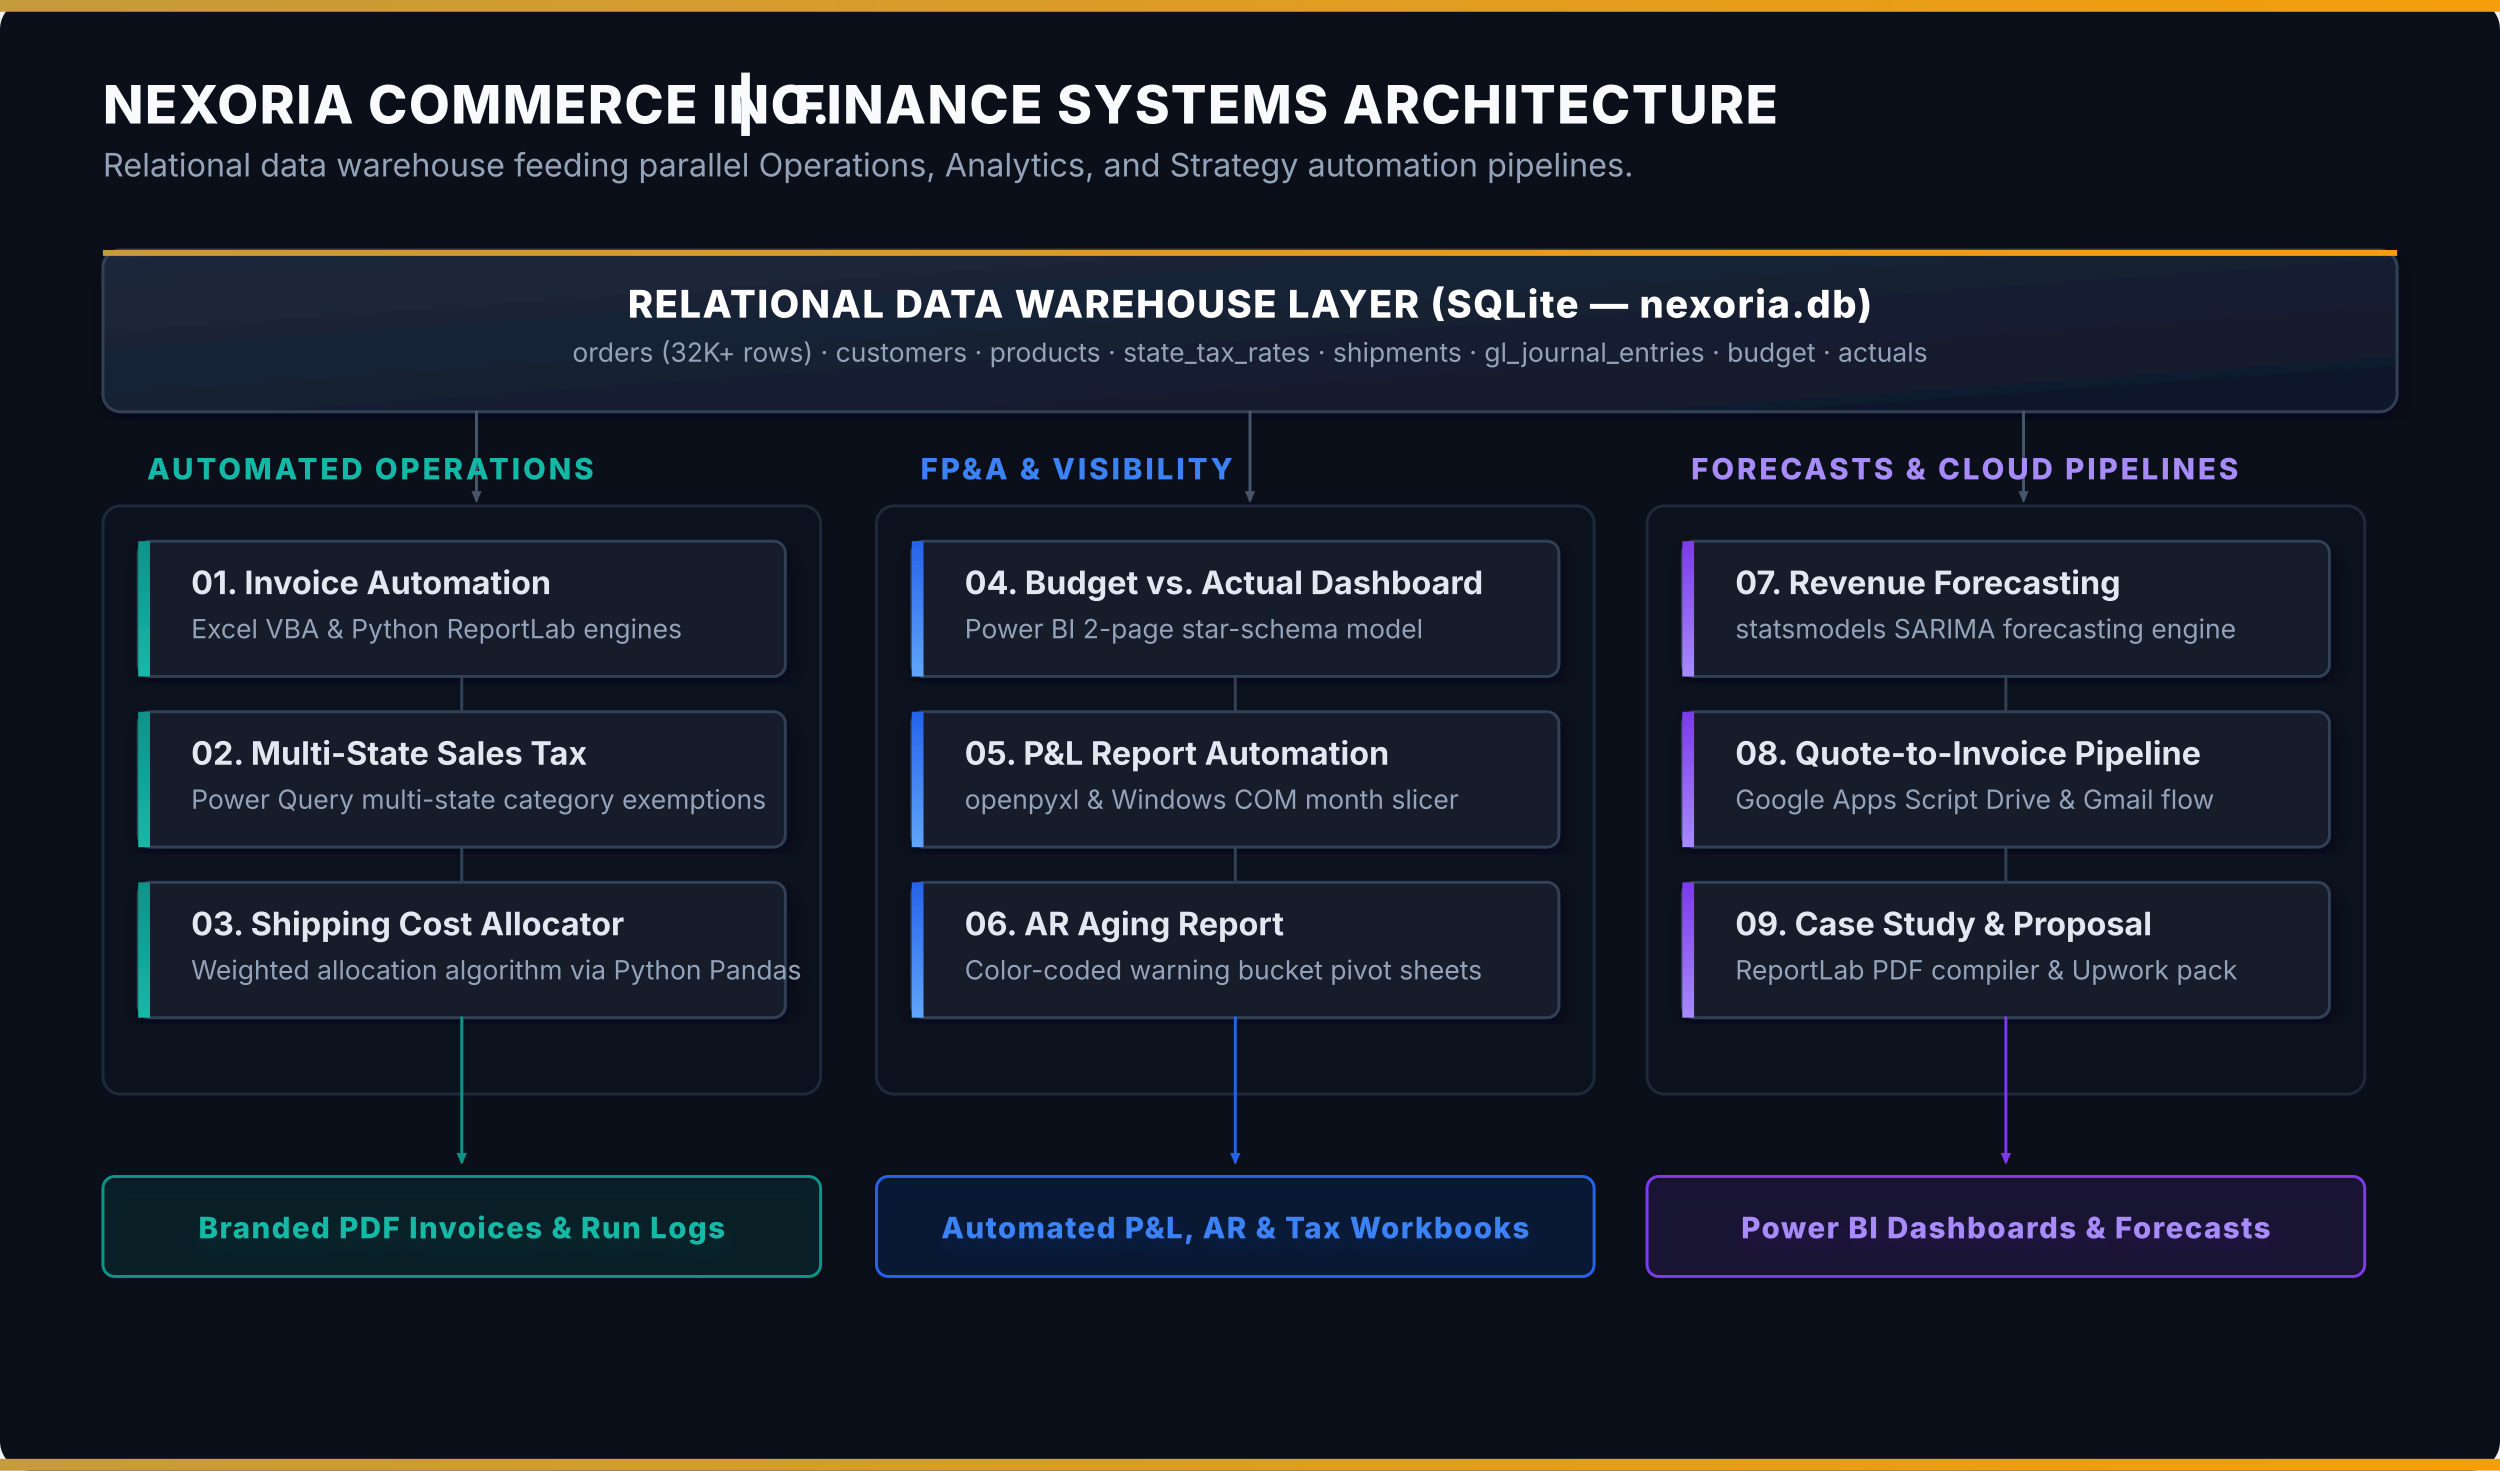
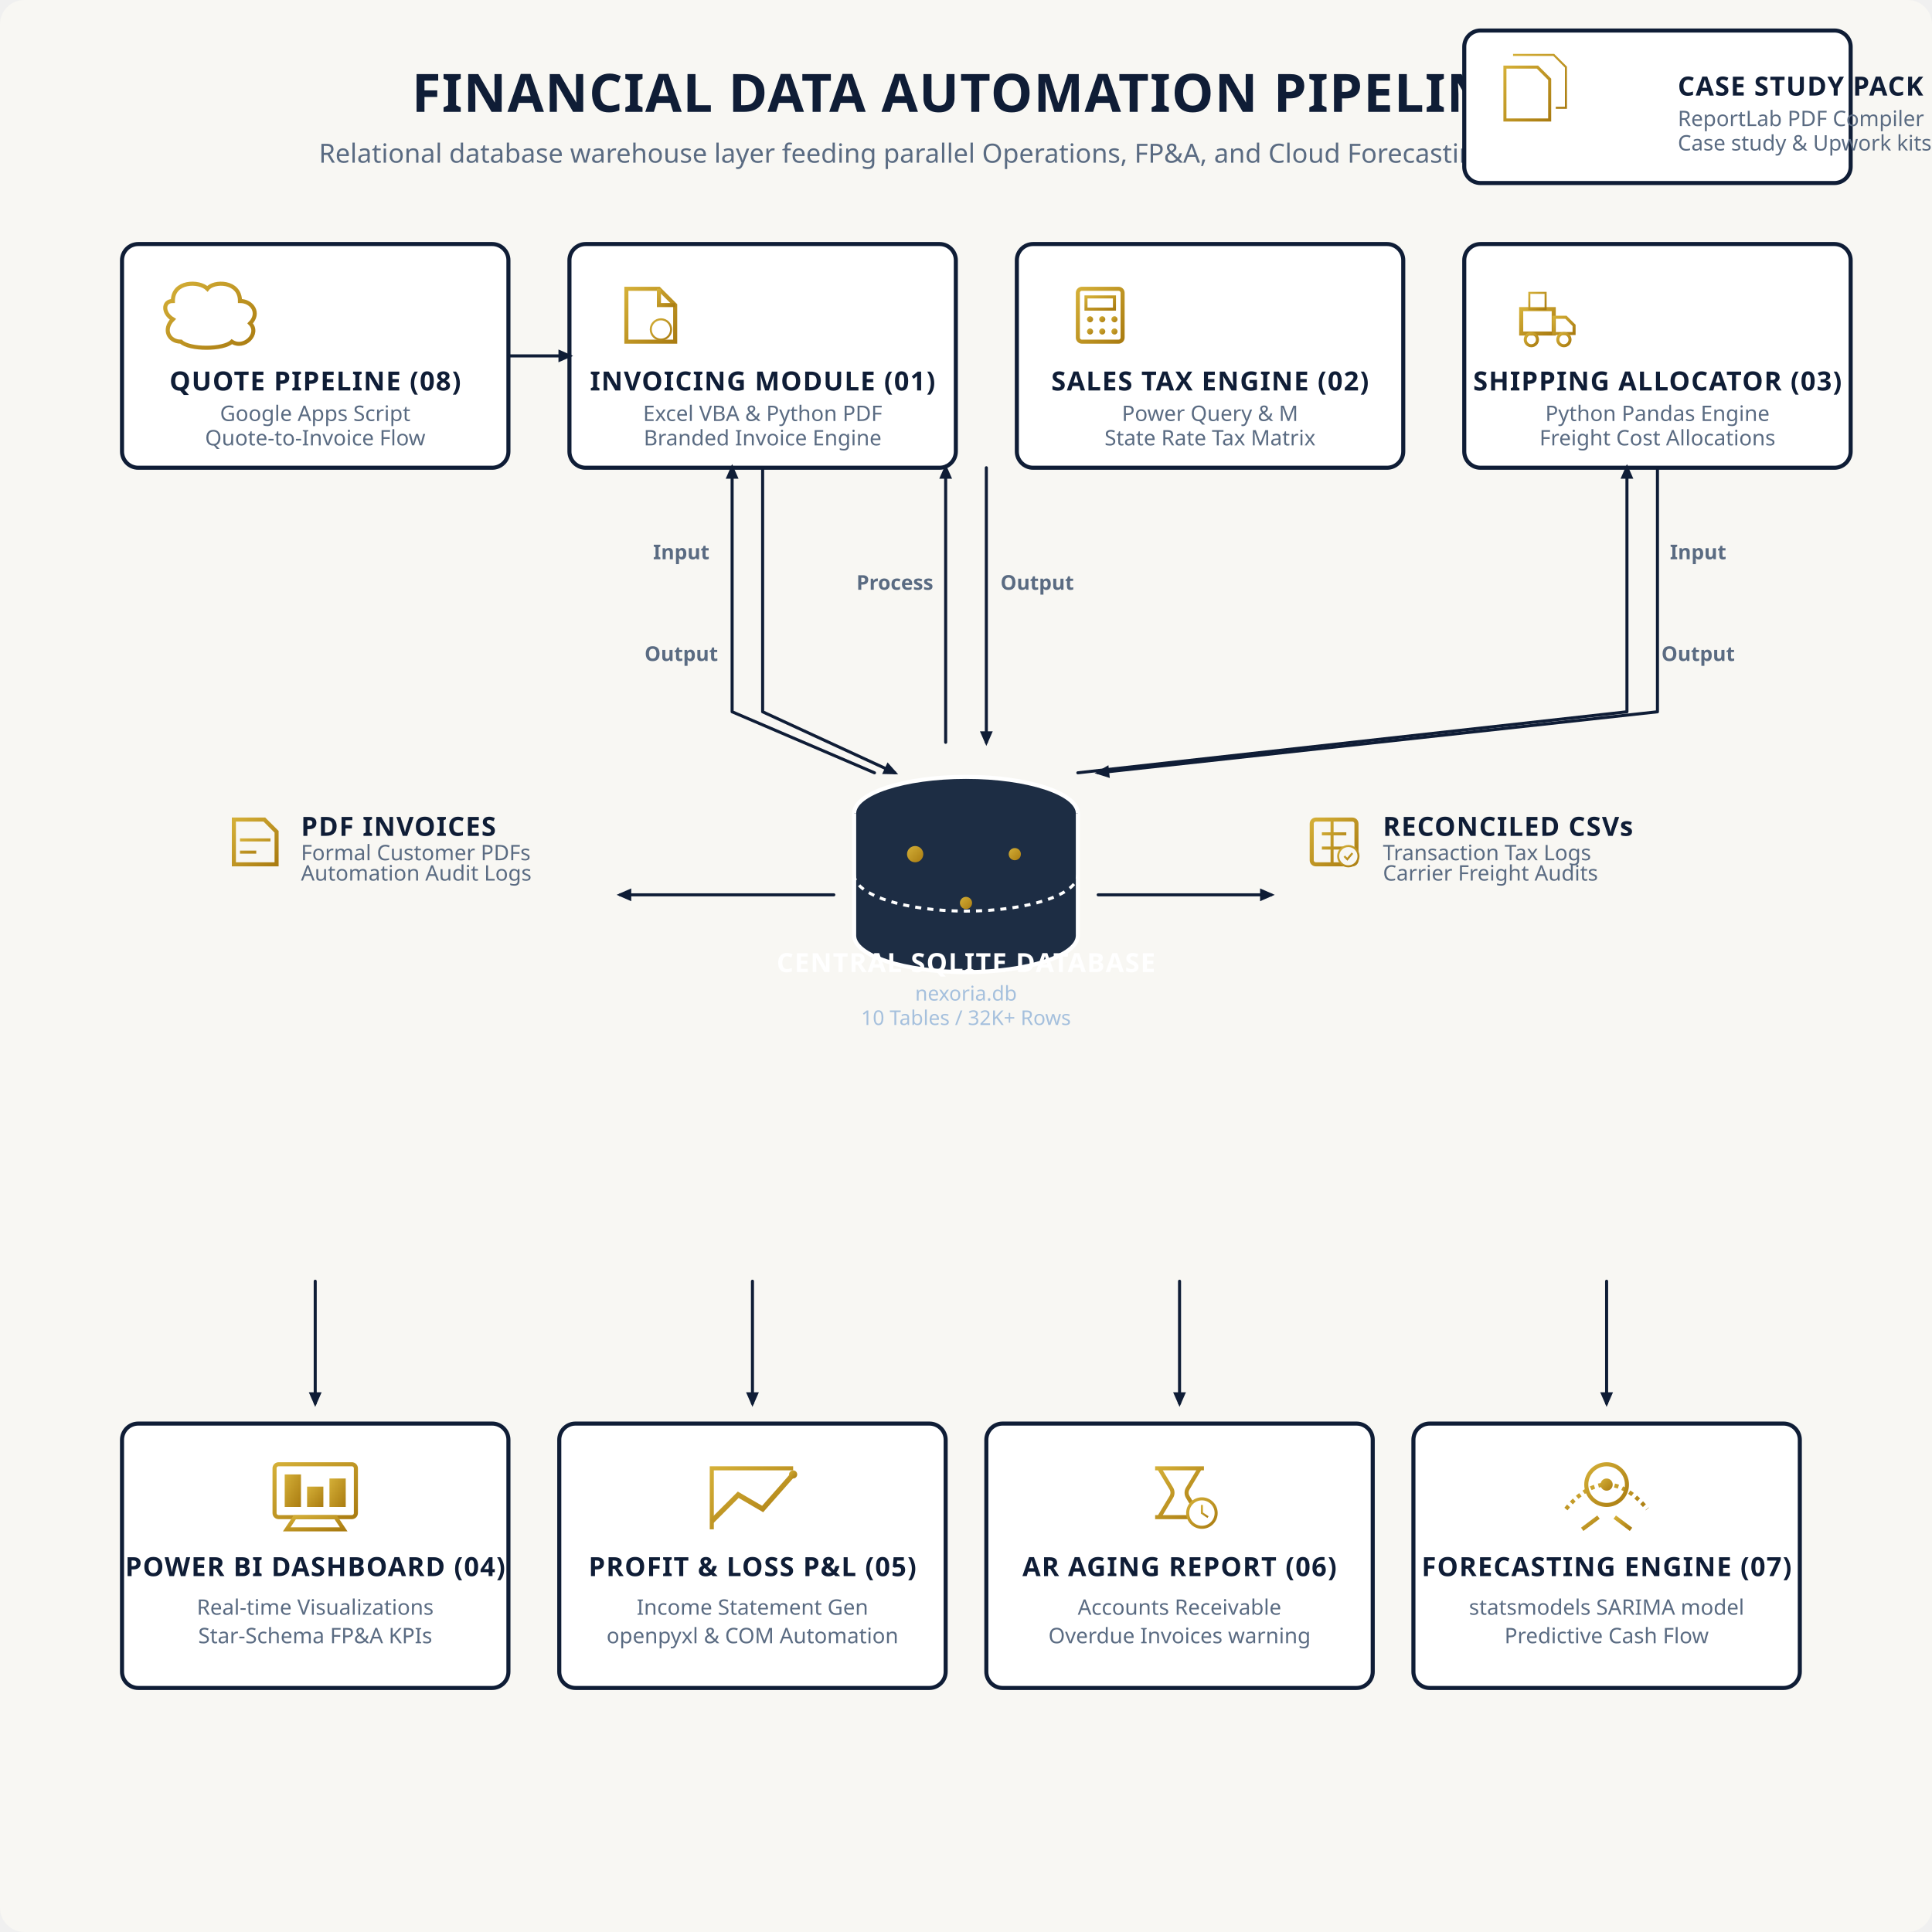
- <svg xmlns="http://www.w3.org/2000/svg" width="100%" viewBox="0 0 850 500">
+ <svg xmlns="http://www.w3.org/2000/svg" width="100%" viewBox="0 0 950 950">
+   <rect width="100%" height="100%" fill="#F8F7F3" rx="12" />
+   <style>
+     .title-main { font-family: 'Segoe UI', system-ui, -apple-system, sans-serif; font-size: 26px; font-weight: 800; fill: #0F1D36; letter-spacing: 0.5px; }
+     .title-sub { font-family: 'Segoe UI', system-ui, -apple-system, sans-serif; font-size: 13px; fill: #5A6B82; }
+     .card-title { font-family: 'Segoe UI', system-ui, -apple-system, sans-serif; font-size: 13px; font-weight: 800; fill: #0F1D36; letter-spacing: 0.5px; }
+     .card-text { font-family: 'Segoe UI', system-ui, -apple-system, sans-serif; font-size: 10.5px; fill: #5A6B82; line-height: 14px; }
+     .db-title { font-family: 'Segoe UI', system-ui, -apple-system, sans-serif; font-size: 13px; font-weight: 800; fill: #FFFFFF; letter-spacing: 0.5px; }
+     .db-text { font-family: 'Segoe UI', system-ui, -apple-system, sans-serif; font-size: 10px; fill: #A5C0DD; }
+     .label-flow { font-family: 'Segoe UI', system-ui, -apple-system, sans-serif; font-size: 10px; font-weight: 700; fill: #5A6B82; }
+     .line-arrow { fill: none; stroke: #0F1D36; stroke-width: 1.5; stroke-linecap: round; stroke-linejoin: round; }
+   </style>
  <defs>
-     <linearGradient id="db-grad" x1="0%" y1="0%" x2="100%" y2="100%">
-       <stop offset="0%" stop-color="#1E293B" />
-       <stop offset="100%" stop-color="#0F172A" />
+     <marker id="arrow" viewBox="0 0 10 10" refX="6" refY="5" markerWidth="6" markerHeight="6" orient="auto-start-reverse">
+       <path d="M 0 1.5 L 8 5 L 0 8.5 Z" fill="#0F1D36" />
+     </marker>
+     <linearGradient id="gold-grad" x1="0%" y1="0%" x2="100%" y2="100%">
+       <stop offset="0%" stop-color="#D4AF37" />
+       <stop offset="100%" stop-color="#AA7C11" />
    </linearGradient>
-     <linearGradient id="teal-grad" x1="0%" y1="0%" x2="0%" y2="100%">
-       <stop offset="0%" stop-color="#0D9488" />
-       <stop offset="100%" stop-color="#14B8A6" />
-     </linearGradient>
-     <linearGradient id="blue-grad" x1="0%" y1="0%" x2="0%" y2="100%">
-       <stop offset="0%" stop-color="#2563EB" />
-       <stop offset="100%" stop-color="#60A5FA" />
-     </linearGradient>
-     <linearGradient id="purple-grad" x1="0%" y1="0%" x2="0%" y2="100%">
-       <stop offset="0%" stop-color="#7C3AED" />
-       <stop offset="100%" stop-color="#A78BFA" />
-     </linearGradient>
-     <linearGradient id="gold-grad" x1="0%" y1="0%" x2="100%" y2="0%">
-       <stop offset="0%" stop-color="#C69B3C" />
-       <stop offset="100%" stop-color="#F59E0B" />
-     </linearGradient>
-     <marker id="arrow-teal" viewBox="0 0 10 10" refX="6" refY="5" markerWidth="5" markerHeight="5" orient="auto-start-reverse">
-       <path d="M 0 1.5 L 8 5 L 0 8.5 z" fill="#0D9488" />
-     </marker>
-     <marker id="arrow-blue" viewBox="0 0 10 10" refX="6" refY="5" markerWidth="5" markerHeight="5" orient="auto-start-reverse">
-       <path d="M 0 1.5 L 8 5 L 0 8.5 z" fill="#2563EB" />
-     </marker>
-     <marker id="arrow-purple" viewBox="0 0 10 10" refX="6" refY="5" markerWidth="5" markerHeight="5" orient="auto-start-reverse">
-       <path d="M 0 1.5 L 8 5 L 0 8.5 z" fill="#7C3AED" />
-     </marker>
-     <marker id="arrow-grey" viewBox="0 0 10 10" refX="6" refY="5" markerWidth="5" markerHeight="5" orient="auto-start-reverse">
-       <path d="M 0 1.5 L 8 5 L 0 8.5 z" fill="#475569" />
-     </marker>
-     <filter id="glow-teal" x="-20%" y="-20%" width="140%" height="140%">
-       <feGaussianBlur stdDeviation="3" result="blur" />
-       <feComposite in="SourceGraphic" in2="blur" operator="over" />
-     </filter>
-     <filter id="glow-blue" x="-20%" y="-20%" width="140%" height="140%">
-       <feGaussianBlur stdDeviation="3" result="blur" />
-       <feComposite in="SourceGraphic" in2="blur" operator="over" />
-     </filter>
-     <filter id="glow-purple" x="-20%" y="-20%" width="140%" height="140%">
-       <feGaussianBlur stdDeviation="3" result="blur" />
-       <feComposite in="SourceGraphic" in2="blur" operator="over" />
-     </filter>
-     <filter id="shadow" x="-5%" y="-5%" width="110%" height="110%">
-       <feDropShadow dx="1" dy="3" stdDeviation="3" flood-opacity="0.5" flood-color="#020617" />
-     </filter>
  </defs>
-   <style>
-     .text-title { font-family: 'Inter', system-ui, -apple-system, sans-serif; font-size: 18px; font-weight: 800; letter-spacing: 0.5px; fill: #F8FAFC; }
-     .text-subtitle { font-family: 'Inter', system-ui, -apple-system, sans-serif; font-size: 11px; fill: #94A3B8; }
-     .text-section-title { font-family: 'Inter', system-ui, -apple-system, sans-serif; font-size: 10px; font-weight: 800; letter-spacing: 1px; }
-     .text-box-title { font-family: 'Inter', system-ui, -apple-system, sans-serif; font-size: 11px; font-weight: 700; fill: #E2E8F0; }
-     .text-box-sub { font-family: 'Inter', system-ui, -apple-system, sans-serif; font-size: 9px; fill: #94A3B8; }
-     .text-db-title { font-family: 'Inter', system-ui, -apple-system, sans-serif; font-size: 13px; font-weight: 800; fill: #FFFFFF; letter-spacing: 0.5px; }
-     .text-db-sub { font-family: 'Inter', system-ui, -apple-system, sans-serif; font-size: 9px; fill: #94A3B8; }
-     .text-output { font-family: 'Inter', system-ui, -apple-system, sans-serif; font-size: 10px; font-weight: 800; letter-spacing: 0.5px; }
-     .line-flow { fill: none; stroke-linecap: round; }
-   </style>
-   <rect width="100%" height="100%" fill="#0B0F19" rx="10" />
-   <rect x="0" y="0" width="850" height="4" fill="url(#gold-grad)" />
-   <text class="text-title" x="35" y="42">NEXORIA COMMERCE INC.</text>
-   <text class="text-title" x="250" y="42" fill="#C69B3C">|</text>
-   <text class="text-title" x="270" y="42" font-weight="300" fill="#94A3B8">FINANCE SYSTEMS ARCHITECTURE</text>
-   <text class="text-subtitle" x="35" y="60">Relational data warehouse feeding parallel Operations, Analytics, and Strategy automation pipelines.</text>
-   <g filter="url(#shadow)">
-     <rect x="35" y="85" width="780" height="55" rx="6" fill="url(#db-grad)" stroke="#334155" stroke-width="1" />
-     <rect x="35" y="85" width="780" height="2" fill="url(#gold-grad)" />
-     <text class="text-db-title" x="425" y="108" text-anchor="middle">RELATIONAL DATA WAREHOUSE LAYER (SQLite — nexoria.db)</text>
-     <text class="text-db-sub" x="425" y="123" text-anchor="middle">orders (32K+ rows) · customers · products · state_tax_rates · shipments · gl_journal_entries · budget · actuals</text>
+   <g transform="translate(0, 0)">
+     <text class="title-main" x="475" y="55" text-anchor="middle">FINANCIAL DATA AUTOMATION PIPELINE</text>
+     <text class="title-sub" x="475" y="80" text-anchor="middle">Relational database warehouse layer feeding parallel Operations, FP&amp;A, and Cloud Forecasting modules.</text>
  </g>
-   <path class="line-flow" stroke="#475569" d="M 162 140 L 162 170" marker-end="url(#arrow-grey)" />
-   <path class="line-flow" stroke="#475569" d="M 425 140 L 425 170" marker-end="url(#arrow-grey)" />
-   <path class="line-flow" stroke="#475569" d="M 688 140 L 688 170" marker-end="url(#arrow-grey)" />
-   <text class="text-section-title" fill="#14B8A6" x="50" y="163">AUTOMATED OPERATIONS</text>
-   <rect x="35" y="172" width="244" height="200" rx="6" fill="#0F172A" fill-opacity="0.3" stroke="#1E293B" stroke-width="1" />
-   <g filter="url(#shadow)">
-     <rect x="47" y="184" width="220" height="46" rx="4" fill="#131A2A" stroke="#334155" stroke-width="1" />
-     <rect x="47" y="184" width="4" height="46" fill="url(#teal-grad)" />
-     <text class="text-box-title" x="65" y="202">01. Invoice Automation</text>
-     <text class="text-box-sub" x="65" y="217">Excel VBA &amp; Python ReportLab engines</text>
+   <g transform="translate(60, 120)">
+     <rect x="0" y="0" width="190" height="110" rx="8" fill="#FFFFFF" stroke="#0F1D36" stroke-width="2" />
+     <path d="M 25 28 C 25 18, 38 18, 42 22 C 45 18, 58 18, 58 28 C 64 28, 68 34, 63 39 C 68 44, 60 52, 54 48 C 50 52, 33 52, 29 48 C 23 48, 20 42, 25 37 C 20 34, 20 28, 25 28 Z" fill="none" stroke="url(#gold-grad)" stroke-width="2" />
+     <path d="M 33 34 L 50 34" stroke="url(#gold-grad)" stroke-width="2" />
+     <path d="M 33 40 L 45 40" stroke="url(#gold-grad)" stroke-width="2" />
+     <text class="card-title" x="95" y="72" text-anchor="middle">QUOTE PIPELINE (08)</text>
+     <text class="card-text" x="95" y="87" text-anchor="middle">Google Apps Script</text>
+     <text class="card-text" x="95" y="99" text-anchor="middle">Quote-to-Invoice Flow</text>
  </g>
-   <path class="line-flow" stroke="#334155" d="M 157 230 L 157 242" />
-   <g filter="url(#shadow)">
-     <rect x="47" y="242" width="220" height="46" rx="4" fill="#131A2A" stroke="#334155" stroke-width="1" />
-     <rect x="47" y="242" width="4" height="46" fill="url(#teal-grad)" />
-     <text class="text-box-title" x="65" y="260">02. Multi-State Sales Tax</text>
-     <text class="text-box-sub" x="65" y="275">Power Query multi-state category exemptions</text>
+   <g transform="translate(280, 120)">
+     <rect x="0" y="0" width="190" height="110" rx="8" fill="#FFFFFF" stroke="#0F1D36" stroke-width="2" />
+     <path d="M 28 22 L 44 22 L 52 30 L 52 48 L 28 48 Z" fill="none" stroke="url(#gold-grad)" stroke-width="2" />
+     <path d="M 44 22 L 44 30 L 52 30" fill="none" stroke="url(#gold-grad)" stroke-width="2" />
+     <path d="M 34 36 L 46 36" stroke="url(#gold-grad)" stroke-width="1.5" />
+     <path d="M 34 42 L 40 42" stroke="url(#gold-grad)" stroke-width="1.5" />
+     <circle cx="45" cy="42" r="5" fill="none" stroke="url(#gold-grad)" stroke-width="1" />
+     <text class="card-title" x="95" y="72" text-anchor="middle">INVOICING MODULE (01)</text>
+     <text class="card-text" x="95" y="87" text-anchor="middle">Excel VBA &amp; Python PDF</text>
+     <text class="card-text" x="95" y="99" text-anchor="middle">Branded Invoice Engine</text>
  </g>
-   <path class="line-flow" stroke="#334155" d="M 157 288 L 157 300" />
-   <g filter="url(#shadow)">
-     <rect x="47" y="300" width="220" height="46" rx="4" fill="#131A2A" stroke="#334155" stroke-width="1" />
-     <rect x="47" y="300" width="4" height="46" fill="url(#teal-grad)" />
-     <text class="text-box-title" x="65" y="318">03. Shipping Cost Allocator</text>
-     <text class="text-box-sub" x="65" y="333">Weighted allocation algorithm via Python Pandas</text>
+   <g transform="translate(500, 120)">
+     <rect x="0" y="0" width="190" height="110" rx="8" fill="#FFFFFF" stroke="#0F1D36" stroke-width="2" />
+     <rect x="30" y="22" width="22" height="26" rx="2" fill="none" stroke="url(#gold-grad)" stroke-width="2" />
+     <rect x="34" y="26" width="14" height="6" fill="none" stroke="url(#gold-grad)" stroke-width="1.5" />
+     <circle cx="36" cy="37" r="1.5" fill="url(#gold-grad)" />
+     <circle cx="42" cy="37" r="1.5" fill="url(#gold-grad)" />
+     <circle cx="48" cy="37" r="1.5" fill="url(#gold-grad)" />
+     <circle cx="36" cy="43" r="1.5" fill="url(#gold-grad)" />
+     <circle cx="42" cy="43" r="1.5" fill="url(#gold-grad)" />
+     <circle cx="48" cy="43" r="1.5" fill="url(#gold-grad)" />
+     <text class="card-title" x="95" y="72" text-anchor="middle">SALES TAX ENGINE (02)</text>
+     <text class="card-text" x="95" y="87" text-anchor="middle">Power Query &amp; M</text>
+     <text class="card-text" x="95" y="99" text-anchor="middle">State Rate Tax Matrix</text>
  </g>
-   <path class="line-flow" stroke="#0D9488" d="M 157 346 L 157 395" marker-end="url(#arrow-teal)" />
-   <text class="text-section-title" fill="#3B82F6" x="313" y="163">FP&amp;A &amp; VISIBILITY</text>
-   <rect x="298" y="172" width="244" height="200" rx="6" fill="#0F172A" fill-opacity="0.3" stroke="#1E293B" stroke-width="1" />
-   <g filter="url(#shadow)">
-     <rect x="310" y="184" width="220" height="46" rx="4" fill="#131A2A" stroke="#334155" stroke-width="1" />
-     <rect x="310" y="184" width="4" height="46" fill="url(#blue-grad)" />
-     <text class="text-box-title" x="328" y="202">04. Budget vs. Actual Dashboard</text>
-     <text class="text-box-sub" x="328" y="217">Power BI 2-page star-schema model</text>
+   <g transform="translate(720, 120)">
+     <rect x="0" y="0" width="190" height="110" rx="8" fill="#FFFFFF" stroke="#0F1D36" stroke-width="2" />
+     <path d="M 28 32 L 44 32 L 44 44 L 28 44 Z" fill="none" stroke="url(#gold-grad)" stroke-width="2" />
+     <path d="M 44 36 L 50 36 L 54 40 L 54 44 L 44 44 Z" fill="none" stroke="url(#gold-grad)" stroke-width="1.5" />
+     <circle cx="33" cy="47" r="3" fill="none" stroke="url(#gold-grad)" stroke-width="1.5" />
+     <circle cx="49" cy="47" r="3" fill="none" stroke="url(#gold-grad)" stroke-width="1.5" />
+     <rect x="32" y="24" width="8" height="8" fill="none" stroke="url(#gold-grad)" stroke-width="1" />
+     <text class="card-title" x="95" y="72" text-anchor="middle">SHIPPING ALLOCATOR (03)</text>
+     <text class="card-text" x="95" y="87" text-anchor="middle">Python Pandas Engine</text>
+     <text class="card-text" x="95" y="99" text-anchor="middle">Freight Cost Allocations</text>
  </g>
-   <path class="line-flow" stroke="#334155" d="M 420 230 L 420 242" />
-   <g filter="url(#shadow)">
-     <rect x="310" y="242" width="220" height="46" rx="4" fill="#131A2A" stroke="#334155" stroke-width="1" />
-     <rect x="310" y="242" width="4" height="46" fill="url(#blue-grad)" />
-     <text class="text-box-title" x="328" y="260">05. P&amp;L Report Automation</text>
-     <text class="text-box-sub" x="328" y="275">openpyxl &amp; Windows COM month slicer</text>
+   <path class="line-arrow" d="M 250 175 L 280 175" marker-end="url(#arrow)" />
+   <g transform="translate(415, 380)">
+     <ellipse cx="60" cy="20" rx="55" ry="18" fill="#1D2D44" stroke="#FFFFFF" stroke-width="2" />
+     <path d="M 5 20 L 5 80 A 55 18 0 0 0 115 80 L 115 20" fill="#1D2D44" stroke="#FFFFFF" stroke-width="2" />
+     <path d="M 5 50 A 55 18 0 0 0 115 50" fill="none" stroke="#FFFFFF" stroke-dasharray="3,3" stroke-width="1.5" />
+     <circle cx="35" cy="40" r="4" fill="url(#gold-grad)" />
+     <line x1="39" y1="40" x2="60" y2="40" stroke="url(#gold-grad)" stroke-width="1.5" />
+     <line x1="60" y1="40" x2="60" y2="60" stroke="url(#gold-grad)" stroke-width="1.5" />
+     <circle cx="60" cy="64" r="3" fill="url(#gold-grad)" />
+     <line x1="39" y1="40" x2="80" y2="40" stroke="url(#gold-grad)" stroke-width="1.5" />
+     <circle cx="84" cy="40" r="3" fill="url(#gold-grad)" />
+     <text class="db-title" x="60" y="98" text-anchor="middle">CENTRAL SQLITE DATABASE</text>
+     <text class="db-text" x="60" y="112" text-anchor="middle">nexoria.db</text>
+     <text class="db-text" x="60" y="124" text-anchor="middle">10 Tables / 32K+ Rows</text>
  </g>
-   <path class="line-flow" stroke="#334155" d="M 420 288 L 420 300" />
-   <g filter="url(#shadow)">
-     <rect x="310" y="300" width="220" height="46" rx="4" fill="#131A2A" stroke="#334155" stroke-width="1" />
-     <rect x="310" y="300" width="4" height="46" fill="url(#blue-grad)" />
-     <text class="text-box-title" x="328" y="318">06. AR Aging Report</text>
-     <text class="text-box-sub" x="328" y="333">Color-coded warning bucket pivot sheets</text>
+   <path class="line-arrow" d="M 375 230 L 375 350 L 440 380" marker-end="url(#arrow)" />
+   <text class="label-flow" x="335" y="275" text-anchor="middle">Input</text>
+   <text class="label-flow" x="335" y="325" text-anchor="middle">Output</text>
+   <path class="line-arrow" d="M 430 380 L 360 350 L 360 230" marker-end="url(#arrow)" />
+   <path class="line-arrow" d="M 485 230 L 485 365" marker-end="url(#arrow)" />
+   <path class="line-arrow" d="M 465 365 L 465 230" marker-end="url(#arrow)" />
+   <text class="label-flow" x="440" y="290" text-anchor="middle">Process</text>
+   <text class="label-flow" x="510" y="290" text-anchor="middle">Output</text>
+   <path class="line-arrow" d="M 815 230 L 815 350 L 540 380" marker-end="url(#arrow)" />
+   <path class="line-arrow" d="M 530 380 L 800 350 L 800 230" marker-end="url(#arrow)" />
+   <text class="label-flow" x="835" y="275" text-anchor="middle">Input</text>
+   <text class="label-flow" x="835" y="325" text-anchor="middle">Output</text>
+   <g transform="translate(100, 395)">
+     <path d="M 15 8 L 30 8 L 36 14 L 36 30 L 15 30 Z" fill="none" stroke="url(#gold-grad)" stroke-width="2" />
+     <path d="M 18 18 H 33 M 18 24 H 26" stroke="url(#gold-grad)" stroke-width="1.5" />
+     <text class="card-title" x="48" y="16">PDF INVOICES</text>
+     <text class="card-text" x="48" y="28">Formal Customer PDFs</text>
+     <text class="card-text" x="48" y="38">Automation Audit Logs</text>
  </g>
-   <path class="line-flow" stroke="#2563EB" d="M 420 346 L 420 395" marker-end="url(#arrow-blue)" />
-   <text class="text-section-title" fill="#A78BFA" x="575" y="163">FORECASTS &amp; CLOUD PIPELINES</text>
-   <rect x="560" y="172" width="244" height="200" rx="6" fill="#0F172A" fill-opacity="0.3" stroke="#1E293B" stroke-width="1" />
-   <g filter="url(#shadow)">
-     <rect x="572" y="184" width="220" height="46" rx="4" fill="#131A2A" stroke="#334155" stroke-width="1" />
-     <rect x="572" y="184" width="4" height="46" fill="url(#purple-grad)" />
-     <text class="text-box-title" x="590" y="202">07. Revenue Forecasting</text>
-     <text class="text-box-sub" x="590" y="217">statsmodels SARIMA forecasting engine</text>
+   <path class="line-arrow" d="M 410 440 L 305 440" marker-end="url(#arrow)" />
+   <g transform="translate(635, 395)">
+     <rect x="10" y="8" width="22" height="22" rx="2" fill="none" stroke="url(#gold-grad)" stroke-width="2" />
+     <path d="M 15 15 H 27 M 15 22 H 27 M 20 8 V 30" stroke="url(#gold-grad)" stroke-width="1.5" />
+     <circle cx="28" cy="26" r="5" fill="#F8F7F3" stroke="url(#gold-grad)" stroke-width="1" />
+     <path d="M 26 26 L 27.5 27.5 L 30 24.5" fill="none" stroke="url(#gold-grad)" stroke-width="1" />
+     <text class="card-title" x="45" y="16">RECONCILED CSVs</text>
+     <text class="card-text" x="45" y="28">Transaction Tax Logs</text>
+     <text class="card-text" x="45" y="38">Carrier Freight Audits</text>
  </g>
-   <path class="line-flow" stroke="#334155" d="M 682 230 L 682 242" />
-   <g filter="url(#shadow)">
-     <rect x="572" y="242" width="220" height="46" rx="4" fill="#131A2A" stroke="#334155" stroke-width="1" />
-     <rect x="572" y="242" width="4" height="46" fill="url(#purple-grad)" />
-     <text class="text-box-title" x="590" y="260">08. Quote-to-Invoice Pipeline</text>
-     <text class="text-box-sub" x="590" y="275">Google Apps Script Drive &amp; Gmail flow</text>
+   <path class="line-arrow" d="M 540 440 L 625 440" marker-end="url(#arrow)" />
+   <path class="line-flow" d="M 475 530 L 475 630" />
+   <path class="line-flow" d="M 155 630 L 795 630" />
+   <path class="line-arrow" d="M 155 630 L 155 690" marker-end="url(#arrow)" />
+   <path class="line-arrow" d="M 370 630 L 370 690" marker-end="url(#arrow)" />
+   <path class="line-arrow" d="M 580 630 L 580 690" marker-end="url(#arrow)" />
+   <path class="line-arrow" d="M 790 630 L 790 690" marker-end="url(#arrow)" />
+   <g transform="translate(60, 700)">
+     <rect x="0" y="0" width="190" height="130" rx="8" fill="#FFFFFF" stroke="#0F1D36" stroke-width="2" />
+     <rect x="75" y="20" width="40" height="26" rx="2" fill="none" stroke="url(#gold-grad)" stroke-width="2" />
+     <path d="M 85 46 L 81 52 H 109 L 105 46 Z" fill="none" stroke="url(#gold-grad)" stroke-width="2" />
+     <rect x="80" y="25" width="8" height="16" fill="url(#gold-grad)" />
+     <rect x="91" y="31" width="8" height="10" fill="url(#gold-grad)" />
+     <rect x="102" y="27" width="8" height="14" fill="url(#gold-grad)" />
+     <text class="card-title" x="95" y="75" text-anchor="middle">POWER BI DASHBOARD (04)</text>
+     <text class="card-text" x="95" y="94" text-anchor="middle">Real-time Visualizations</text>
+     <text class="card-text" x="95" y="108" text-anchor="middle">Star-Schema FP&amp;A KPIs</text>
  </g>
-   <path class="line-flow" stroke="#334155" d="M 682 288 L 682 300" />
-   <g filter="url(#shadow)">
-     <rect x="572" y="300" width="220" height="46" rx="4" fill="#131A2A" stroke="#334155" stroke-width="1" />
-     <rect x="572" y="300" width="4" height="46" fill="url(#purple-grad)" />
-     <text class="text-box-title" x="590" y="318">09. Case Study &amp; Proposal</text>
-     <text class="text-box-sub" x="590" y="333">ReportLab PDF compiler &amp; Upwork pack</text>
+   <g transform="translate(275, 700)">
+     <rect x="0" y="0" width="190" height="130" rx="8" fill="#FFFFFF" stroke="#0F1D36" stroke-width="2" />
+     <path d="M 75 52 V 22 H 115" fill="none" stroke="url(#gold-grad)" stroke-width="2" />
+     <path d="M 75 48 L 88 35 L 100 42 L 115 25" fill="none" stroke="url(#gold-grad)" stroke-width="2.5" />
+     <circle cx="115" cy="25" r="2" fill="url(#gold-grad)" />
+     <text class="card-title" x="95" y="75" text-anchor="middle">PROFIT &amp; LOSS P&amp;L (05)</text>
+     <text class="card-text" x="95" y="94" text-anchor="middle">Income Statement Gen</text>
+     <text class="card-text" x="95" y="108" text-anchor="middle">openpyxl &amp; COM Automation</text>
  </g>
-   <path class="line-flow" stroke="#7C3AED" d="M 682 346 L 682 395" marker-end="url(#arrow-purple)" />
-   <g filter="url(#shadow)">
-     <rect x="35" y="400" width="244" height="34" rx="4" fill="#0D9488" fill-opacity="0.1" stroke="#0D9488" stroke-width="1" />
-     <text class="text-output" fill="#14B8A6" x="157" y="421" text-anchor="middle">Branded PDF Invoices &amp; Run Logs</text>
+   <g transform="translate(485, 700)">
+     <rect x="0" y="0" width="190" height="130" rx="8" fill="#FFFFFF" stroke="#0F1D36" stroke-width="2" />
+     <path d="M 83 22 H 107 M 85 22 L 91 32 A 4 4 0 0 1 91 36 L 85 46 M 105 22 L 99 32 A 4 4 0 0 0 99 36 L 105 46 M 83 46 H 107" fill="none" stroke="url(#gold-grad)" stroke-width="2" />
+     <circle cx="106" cy="44" r="7" fill="#FFFFFF" stroke="url(#gold-grad)" stroke-width="1.5" />
+     <path d="M 106 40 V 44 L 109 46" fill="none" stroke="url(#gold-grad)" stroke-width="1" />
+     <text class="card-title" x="95" y="75" text-anchor="middle">AR AGING REPORT (06)</text>
+     <text class="card-text" x="95" y="94" text-anchor="middle">Accounts Receivable</text>
+     <text class="card-text" x="95" y="108" text-anchor="middle">Overdue Invoices warning</text>
  </g>
-   <g filter="url(#shadow)">
-     <rect x="298" y="400" width="244" height="34" rx="4" fill="#2563EB" fill-opacity="0.1" stroke="#2563EB" stroke-width="1" />
-     <text class="text-output" fill="#3B82F6" x="420" y="421" text-anchor="middle">Automated P&amp;L, AR &amp; Tax Workbooks</text>
+   <g transform="translate(695, 700)">
+     <rect x="0" y="0" width="190" height="130" rx="8" fill="#FFFFFF" stroke="#0F1D36" stroke-width="2" />
+     <path d="M 75 42 Q 95 18 115 42" fill="none" stroke="url(#gold-grad)" stroke-width="2" stroke-dasharray="2,2" />
+     <circle cx="95" cy="30" r="10" fill="none" stroke="url(#gold-grad)" stroke-width="2" />
+     <circle cx="95" cy="30" r="3" fill="url(#gold-grad)" />
+     <line x1="91" y1="46" x2="83" y2="52" stroke="url(#gold-grad)" stroke-width="2" />
+     <line x1="99" y1="46" x2="107" y2="52" stroke="url(#gold-grad)" stroke-width="2" />
+     <text class="card-title" x="95" y="75" text-anchor="middle">FORECASTING ENGINE (07)</text>
+     <text class="card-text" x="95" y="94" text-anchor="middle">statsmodels SARIMA model</text>
+     <text class="card-text" x="95" y="108" text-anchor="middle">Predictive Cash Flow</text>
  </g>
-   <g filter="url(#shadow)">
-     <rect x="560" y="400" width="244" height="34" rx="4" fill="#7C3AED" fill-opacity="0.1" stroke="#7C3AED" stroke-width="1" />
-     <text class="text-output" fill="#A78BFA" x="682" y="421" text-anchor="middle">Power BI Dashboards &amp; Forecasts</text>
+   <g transform="translate(720, 15)">
+     <rect x="0" y="0" width="190" height="75" rx="8" fill="#FFFFFF" stroke="#0F1D36" stroke-width="2" />
+     <path d="M 20 18 H 36 L 42 24 V 44 H 20 Z" fill="none" stroke="url(#gold-grad)" stroke-width="1.5" />
+     <path d="M 24 12 H 44 L 50 18 V 38 H 45" fill="none" stroke="url(#gold-grad)" stroke-width="1" />
+     <text class="card-title" x="105" y="32">CASE STUDY PACK (09)</text>
+     <text class="card-text" x="105" y="47">ReportLab PDF Compiler</text>
+     <text class="card-text" x="105" y="59">Case study &amp; Upwork kits</text>
  </g>
-   <rect x="0" y="496" width="850" height="4" fill="url(#gold-grad)" />
</svg>
